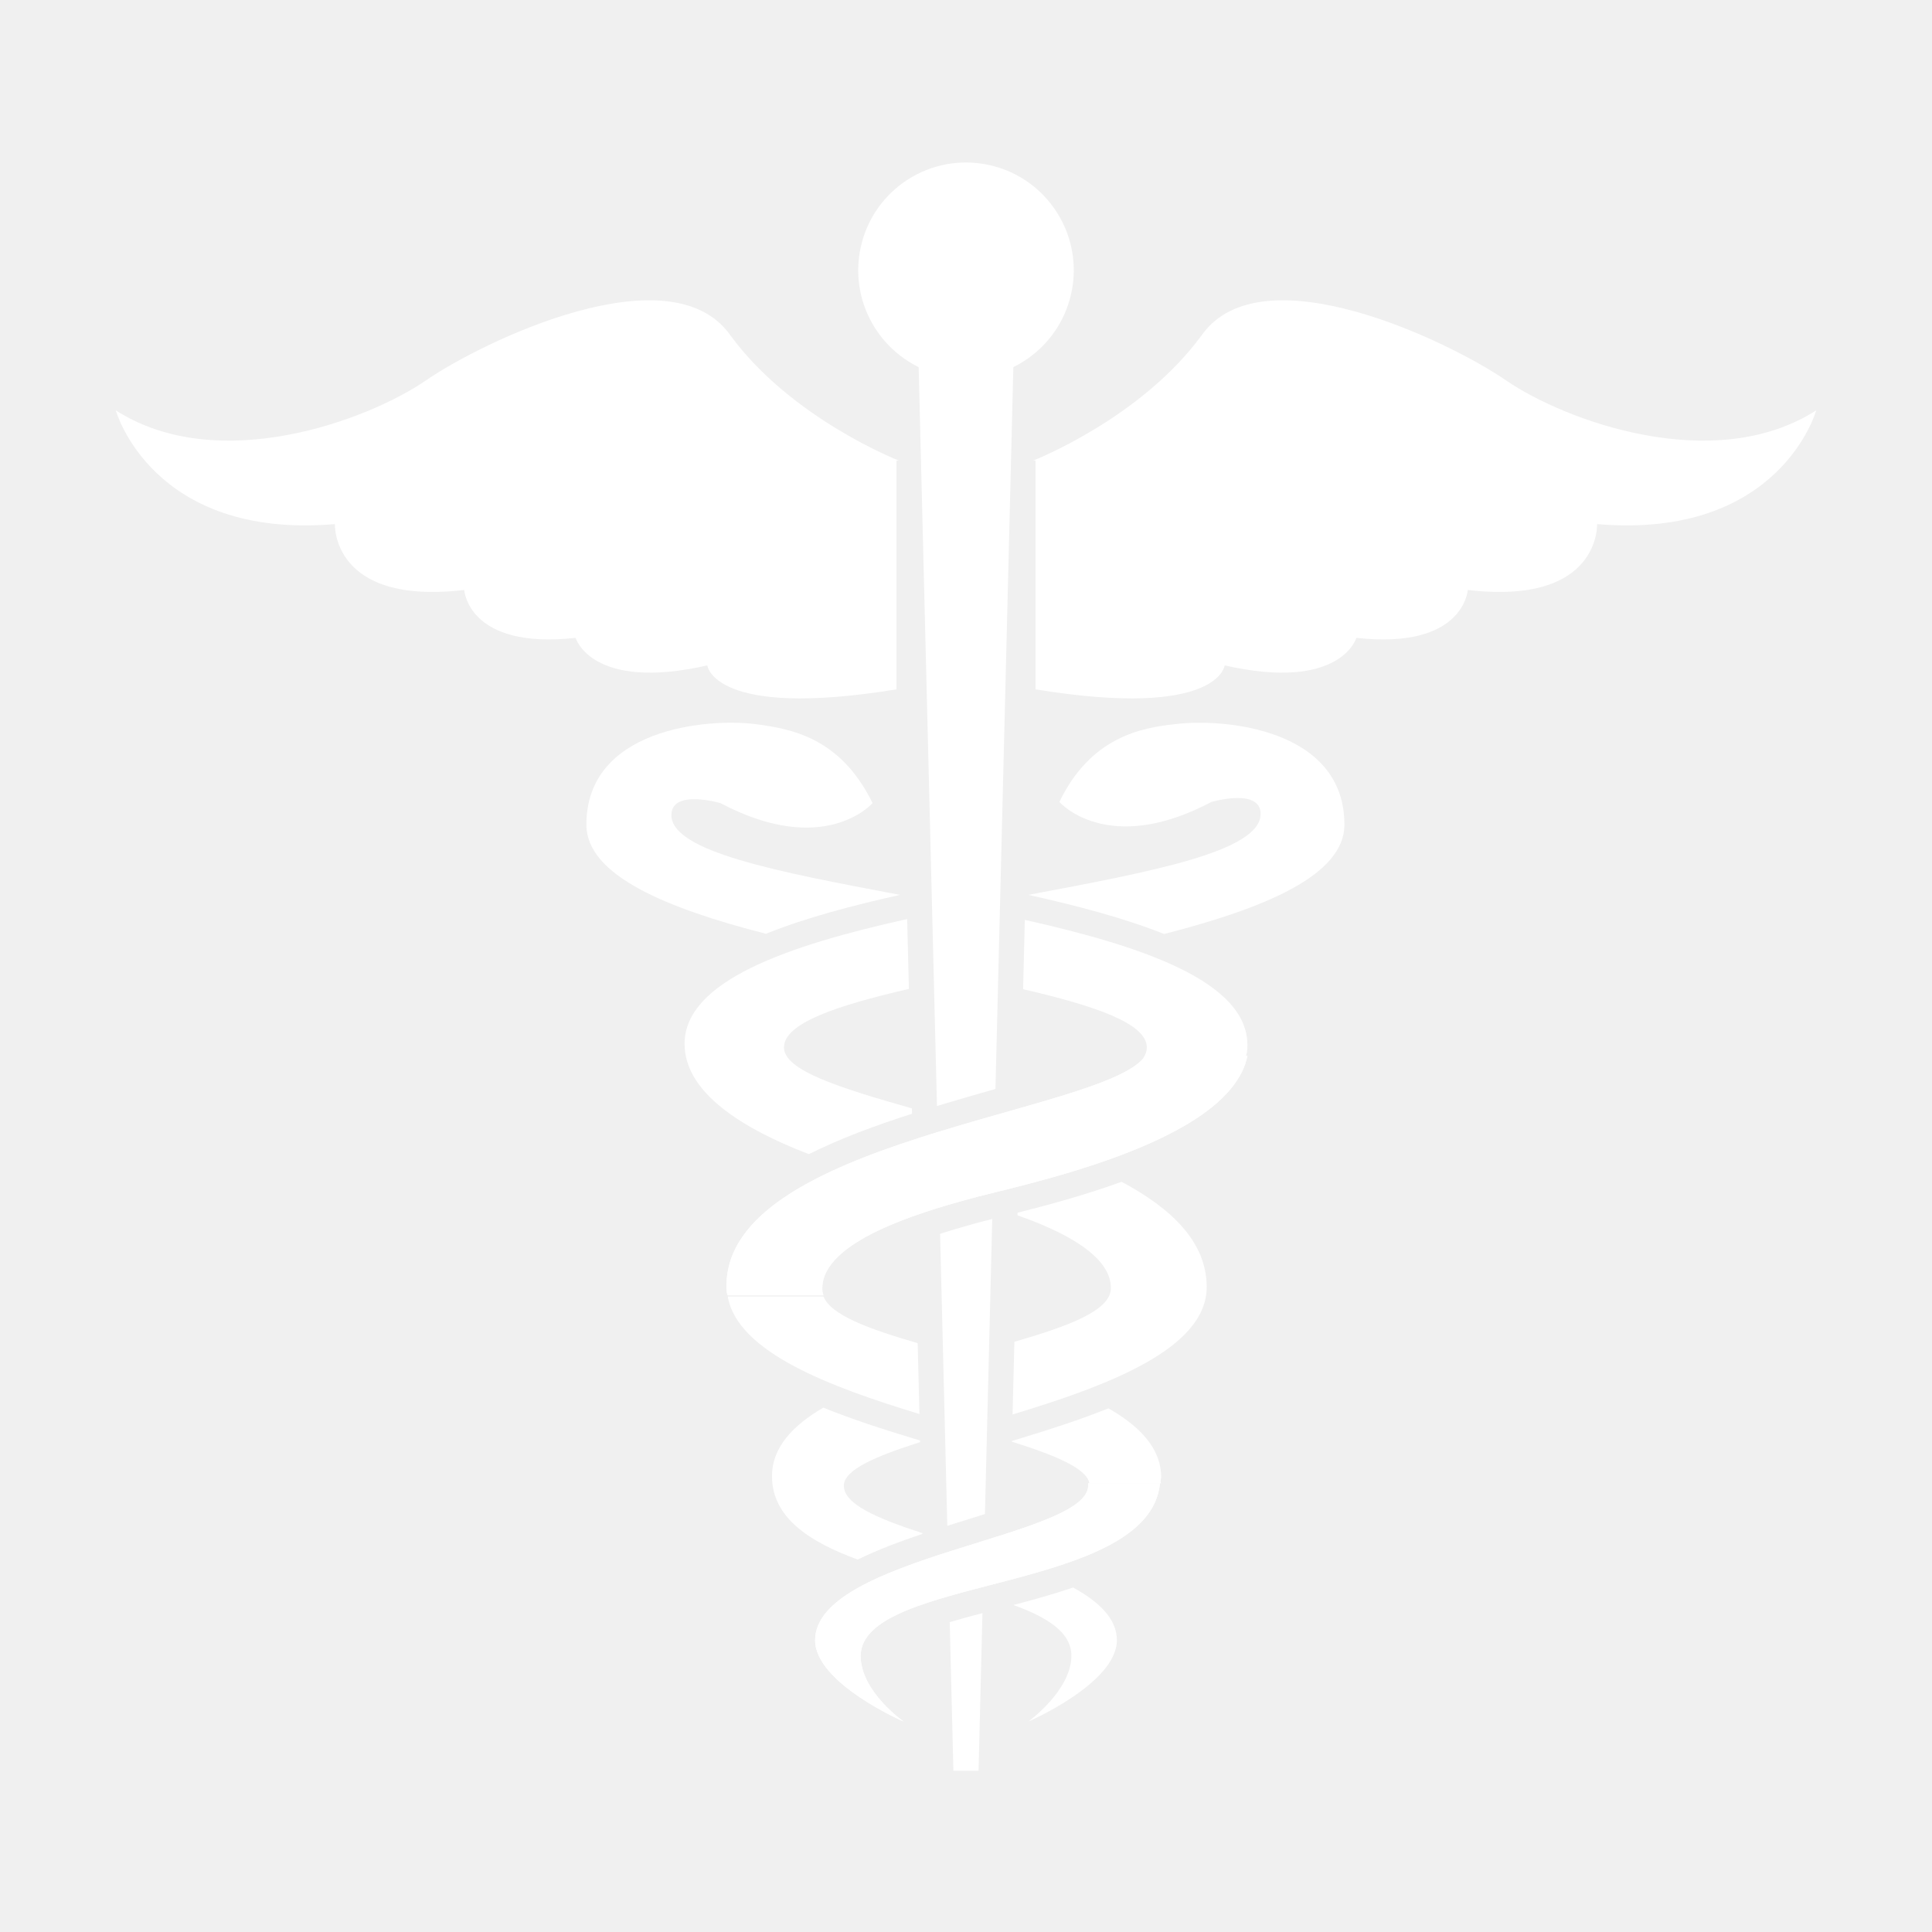
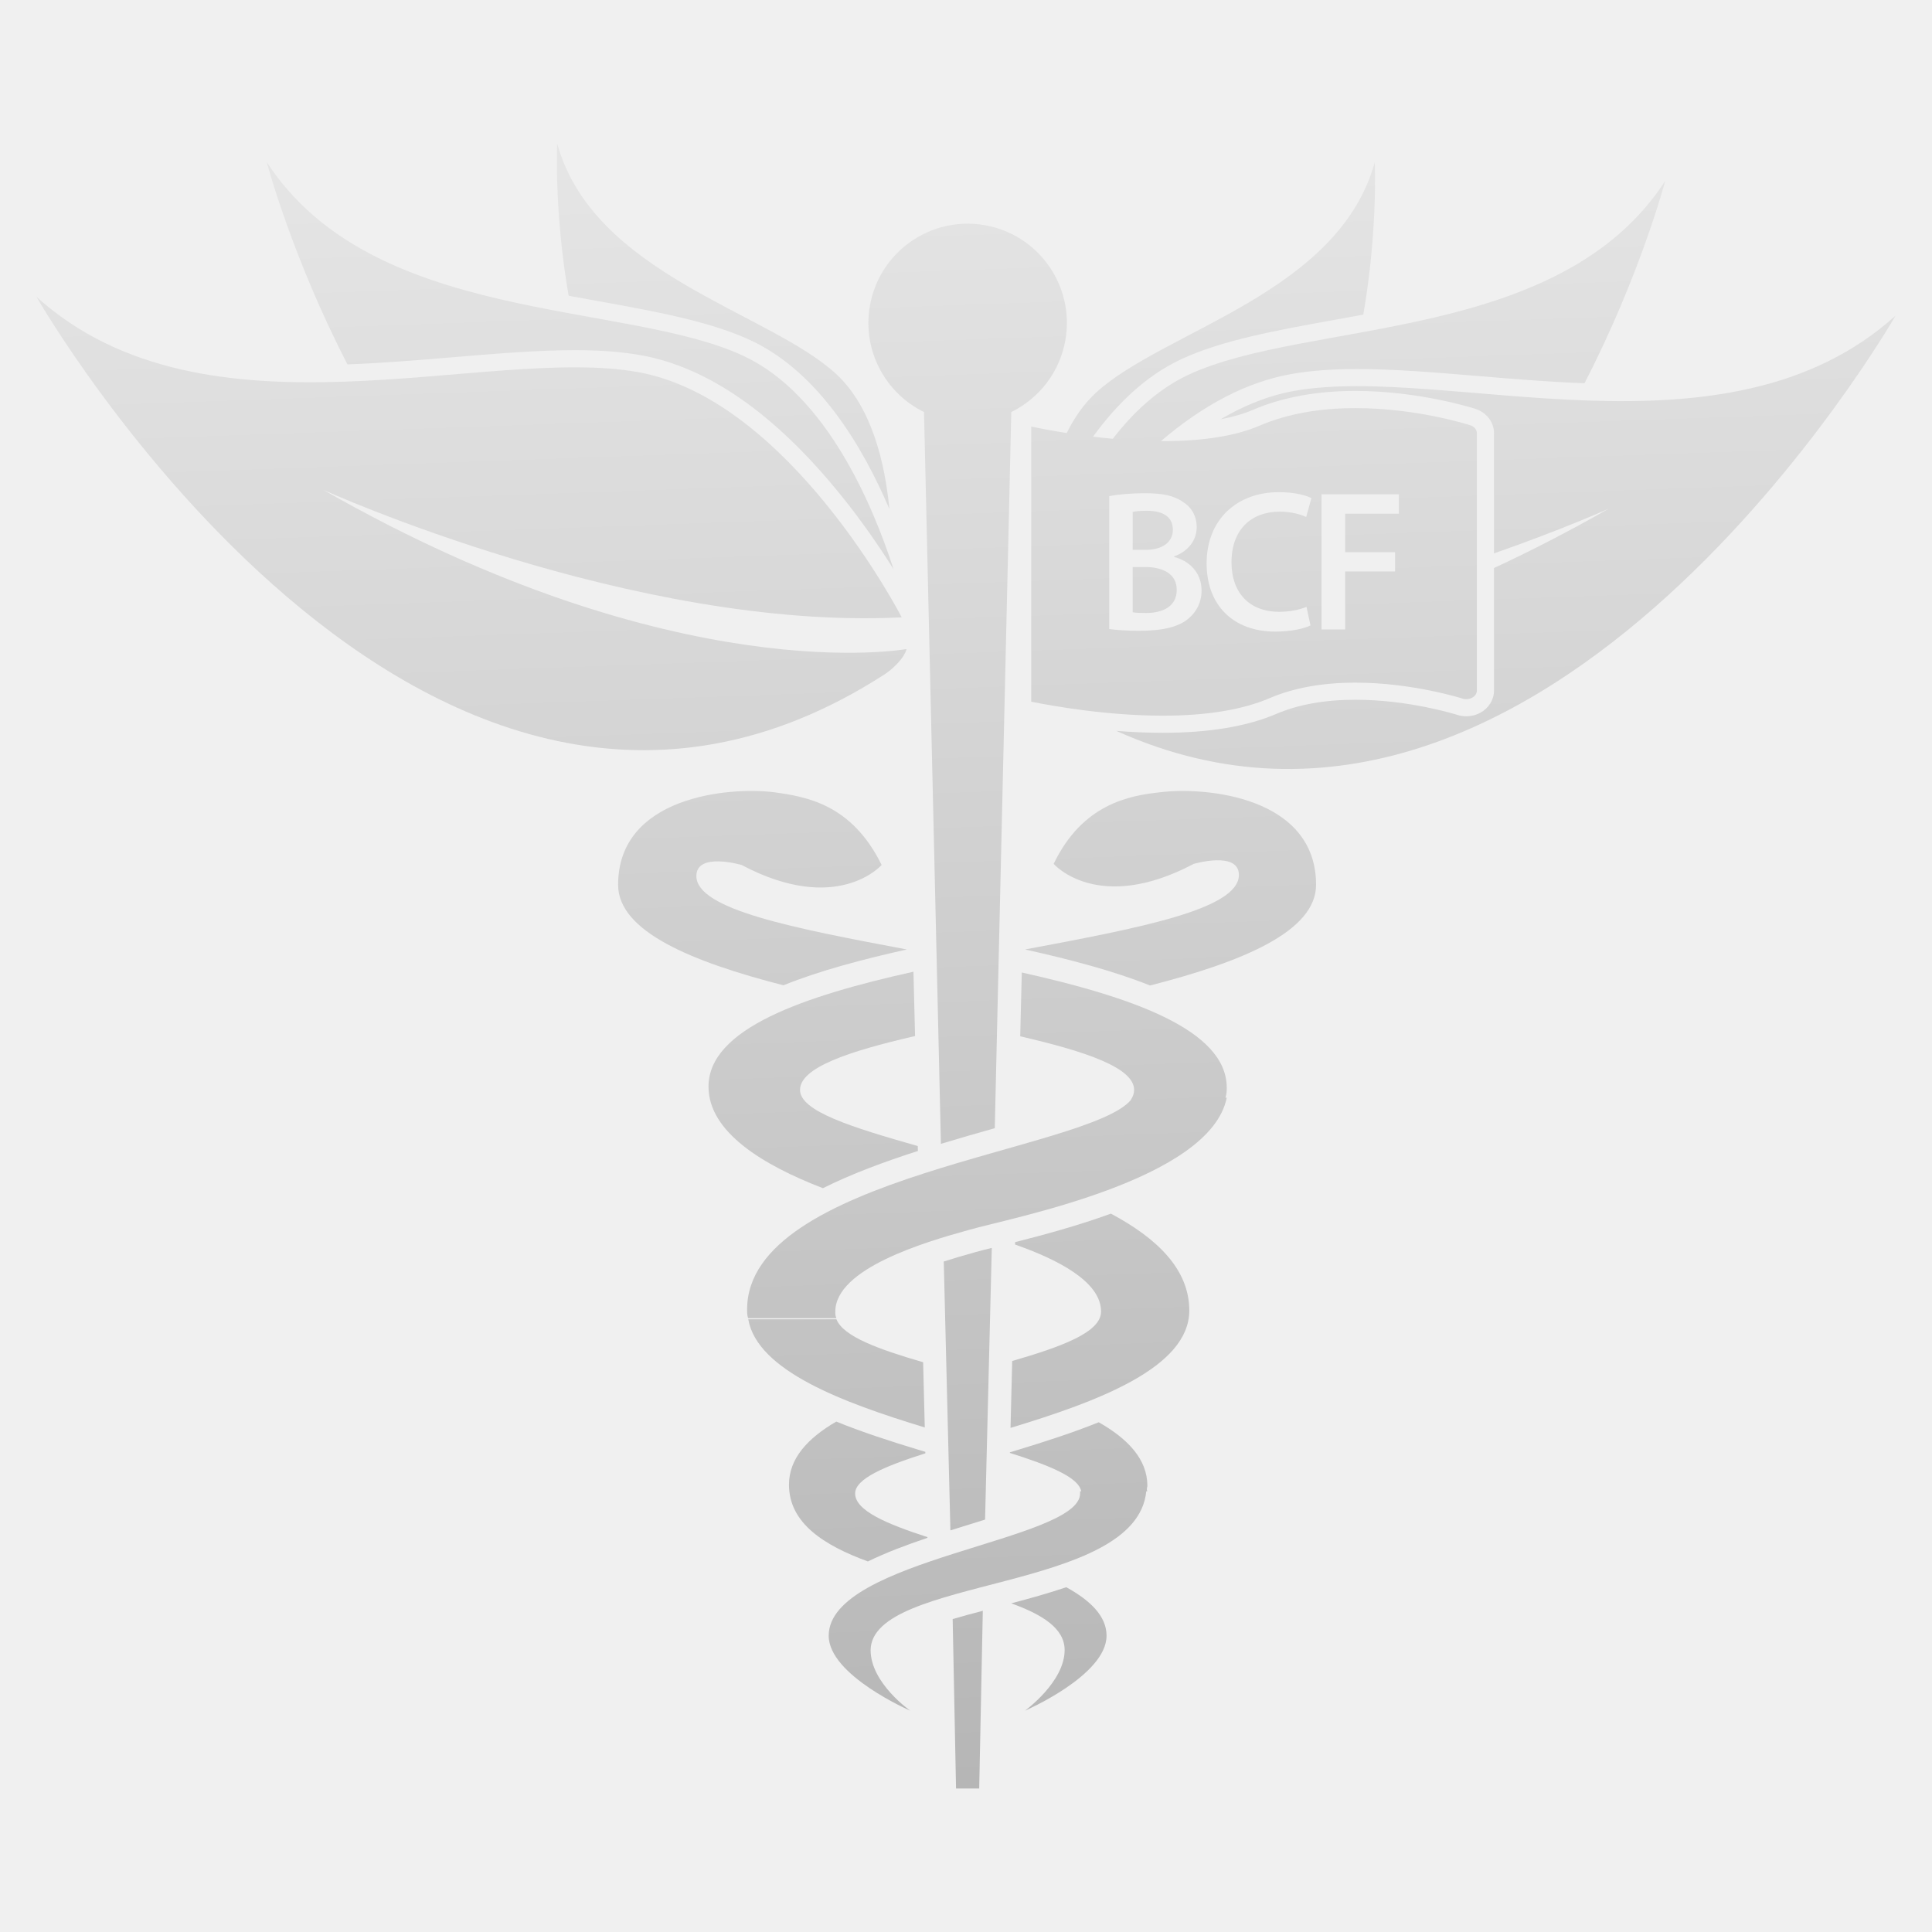
<svg xmlns="http://www.w3.org/2000/svg" version="1.1" id="Layer_1" x="0px" y="0px" viewBox="0 0 768 768" style="enable-background:new 0 0 768 768;" xml:space="preserve">
  <style type="text/css">
- 	.st0{fill:#FFFFFF;}
+ 	.st0{fill:url(#SVGID_1_);}
+ 	.st1{fill:url(#SVGID_2_);}
+ 	.st2{fill:url(#SVGID_3_);}
+ 	.st3{fill:url(#SVGID_4_);}
+ 	.st4{fill:url(#SVGID_5_);}
+ 	.st5{fill:url(#SVGID_6_);}
+ 	.st6{fill:url(#SVGID_7_);}
+ 	.st7{fill:url(#SVGID_8_);}
+ 	.st8{fill:url(#SVGID_9_);}
+ 	.st9{fill:url(#SVGID_10_);}
+ 	.st10{fill:url(#SVGID_11_);}
+ 	.st11{fill:url(#SVGID_12_);}
+ 	.st12{fill:url(#SVGID_13_);}
+ 	.st13{fill:url(#SVGID_14_);}
+ 	.st14{fill:url(#SVGID_15_);}
+ 	.st15{fill:url(#SVGID_16_);}
+ 	.st16{fill:url(#SVGID_17_);}
+ 	.st17{fill:url(#SVGID_18_);}
+ 	.st18{fill:url(#SVGID_19_);}
</style>
-   <path class="st0" d="M357.34,183.11c0,0-42.84-16.66-67.12-49.98c-23.8-33.32-98.06,2.38-120.91,18.09s-82.35,38.08-123.29,11.9  c0,0,14.28,51.41,87.11,45.22c0,0-1.43,32.37,51.41,26.18c0,0,1.43,23.8,44.27,19.04c0,0,6.19,21.42,52.36,10.95  c0,0,2.38,21.42,75.21,9.52v-90.92C356.39,183.11,357.34,183.11,357.34,183.11z" />
-   <path class="st0" d="M410.66,183.11c0,0,42.84-16.66,67.12-49.98c23.8-33.32,98.06,2.38,120.91,18.09s82.35,38.08,123.29,11.9  c0,0-14.28,51.41-87.11,45.22c0,0,1.43,32.37-51.41,26.18c0,0-1.43,23.8-44.27,19.04c0,0-6.19,21.42-52.36,10.95  c0,0-2.38,21.42-75.21,9.52v-90.92C411.61,183.11,410.66,183.11,410.66,183.11z" />
-   <ellipse transform="matrix(0.1666 -0.986 0.986 0.1666 214.1065 468.1633)" class="st0" cx="384" cy="107.42" rx="42.84" ry="42.84" />
-   <path class="st0" d="M461.12,589.64h-28.56c0,0.48,0,0.48,0,0.95c0,20.47-108.54,28.09-108.54,61.41  c0,17.14,35.23,32.37,35.23,32.37s-17.14-11.9-17.14-26.18C342.58,626.3,456.83,633.44,461.12,589.64z" />
-   <path class="st0" d="M454.93,420.18c-16.66,22.37-166.13,32.85-166.13,90.92c0,1.43,0,2.86,0.48,3.81h38.08  c-0.48-0.95-0.48-1.9-0.48-2.86c0-18.57,38.56-29.99,57.6-35.23c18.09-5.24,104.25-21.42,111.39-57.12L454.93,420.18L454.93,420.18z  " />
-   <path class="st0" d="M467.3,287.84c-13.8,1.43-33.8,5.24-46.17,30.94c0,0,19.04,21.9,60.46,0c0,0,19.52-5.71,19.52,4.76  c0,14.91-43.35,22.98-92.32,32.19l0.78,0.17c18.55,4.14,37.26,9.01,53.19,15.38c39.71-10.18,71.67-23.27,71.67-43.46  C534.42,289.74,486.82,285.46,467.3,287.84z" />
-   <path class="st0" d="M407.38,365.67l-0.68,27.55c28.62,6.61,49.18,13.61,49.18,23.15c0,1.43-0.48,2.86-1.43,4.28h40.46  c0.95-1.9,0.95-3.81,0.95-5.24C495.87,390.41,454.76,376.25,407.38,365.67z" />
-   <path class="st0" d="M364.79,533.93c-19.23-5.59-34.49-11.11-37.43-18.55h-38.08c3.91,22.23,40.78,35.93,76.21,46.71L364.79,533.93z  " />
-   <path class="st0" d="M395.71,432.88l7.33-295.94h-38.08l7.5,302.7C380.31,437.26,388.14,435.03,395.71,432.88z" />
-   <path class="st0" d="M357.75,355.73c-48.37-9.13-90.86-17.16-90.86-31.72c0-10.47,19.52-4.76,19.52-4.76c41.41,21.9,60.46,0,60.46,0  c-12.85-26.18-32.37-29.51-46.65-31.42c-19.52-2.38-67.12,1.9-67.12,39.99c0,20.14,31.79,33.22,71.36,43.38  C320.36,364.78,339.12,359.89,357.75,355.73z" />
-   <path class="st0" d="M321.53,458.79c12.45-6.22,26.59-11.44,41-16.06l-0.05-2.13c-28.44-8.09-50.84-15.02-50.84-24.23  c0-9.6,20.79-16.62,49.66-23.26l-0.69-27.77c-47.38,10.52-88.48,24.59-88.48,49.6C272.13,434.61,295.71,448.85,321.53,458.79z" />
-   <path class="st0" d="M454.93,420.18c-16.66,22.37-166.13,32.85-166.13,90.92c0,1.43,0,2.86,0.48,3.81h38.08  c-0.48-0.95-0.48-1.9-0.48-2.86c0-18.57,38.56-29.99,57.6-35.23c18.09-5.24,104.25-21.42,111.39-57.12L454.93,420.18L454.93,420.18z  " />
  <g>
-     <path class="st0" d="M377.53,644.82l1.46,59.08h10l1.55-62.66C386.03,642.42,381.65,643.6,377.53,644.82z" />
-     <path class="st0" d="M385.14,603.86c2.01-0.62,4.16-1.29,6.39-2l2.9-117.29c-2.97,0.74-5.49,1.38-7.18,1.86l-0.13,0.04   c-4.94,1.36-9.4,2.69-13.42,3.98l2.87,116.08C379.44,605.63,382.3,604.74,385.14,603.86z" />
+     <linearGradient id="SVGID_1_" gradientUnits="userSpaceOnUse" x1="453.887" y1="42.551" x2="478.938" y2="747.555">
+       <stop offset="0" style="stop-color:#E6E6E6" />
+       <stop offset="1" style="stop-color:#B3B3B3" />
+     </linearGradient>
+     <path class="st0" d="M461.35,314.92c-12.71,1.32-31.12,4.82-42.51,28.49c0,0,17.53,20.16,55.67,0c0,0,17.97-5.26,17.97,4.38   c0,13.73-39.92,21.16-85.01,29.64l0.72,0.16c17.08,3.81,34.31,8.3,48.98,14.16c36.56-9.37,65.99-21.43,65.99-40.02   C523.15,316.67,479.32,312.72,461.35,314.92z" />
+     <linearGradient id="SVGID_2_" gradientUnits="userSpaceOnUse" x1="309.527" y1="47.681" x2="334.578" y2="752.685">
+       <stop offset="0" style="stop-color:#E6E6E6" />
+       <stop offset="1" style="stop-color:#B3B3B3" />
+     </linearGradient>
+     <path class="st1" d="M364.88,457.53l-0.05-1.96c-26.19-7.45-46.81-13.83-46.81-22.31c0-8.84,19.14-15.3,45.73-21.42l-0.64-25.57   c-43.63,9.69-81.47,22.64-81.47,45.67c0,18.11,21.71,31.22,45.49,40.38C338.59,466.59,351.61,461.79,364.88,457.53z" />
+     <linearGradient id="SVGID_3_" gradientUnits="userSpaceOnUse" x1="381.688" y1="45.117" x2="406.739" y2="750.121">
+       <stop offset="0" style="stop-color:#E6E6E6" />
+       <stop offset="1" style="stop-color:#B3B3B3" />
+     </linearGradient>
+     <path class="st2" d="M367.31,163.8l6.72,290.89c7.23-2.19,14.44-4.24,21.41-6.22l6.56-284.68c11.01-5.4,19.35-15.83,21.55-28.85   c3.63-21.48-10.84-41.84-32.32-45.47c-21.48-3.63-41.84,10.84-45.47,32.32C342.77,139.44,352.01,156.32,367.31,163.8z" />
+     <linearGradient id="SVGID_4_" gradientUnits="userSpaceOnUse" x1="362.972" y1="45.782" x2="388.023" y2="750.786">
+       <stop offset="0" style="stop-color:#E6E6E6" />
+       <stop offset="1" style="stop-color:#B3B3B3" />
+     </linearGradient>
+     <path class="st3" d="M380.04,710.97h9.21l1.43-70.66c-4.15,1.09-8.19,2.17-11.98,3.3L380.04,710.97z" />
+     <linearGradient id="SVGID_5_" gradientUnits="userSpaceOnUse" x1="368.029" y1="45.602" x2="393.079" y2="750.606">
+       <stop offset="0" style="stop-color:#E6E6E6" />
+       <stop offset="1" style="stop-color:#B3B3B3" />
+     </linearGradient>
+     <path class="st4" d="M391.58,604.06l2.67-108c-2.73,0.68-5.06,1.27-6.61,1.71l-0.12,0.04c-4.55,1.25-8.66,2.48-12.36,3.66   l2.64,106.88c2.64-0.83,5.28-1.65,7.89-2.46C387.55,605.33,389.53,604.71,391.58,604.06z" />
+     <linearGradient id="SVGID_6_" gradientUnits="userSpaceOnUse" x1="399.641" y1="44.479" x2="424.692" y2="749.483">
+       <stop offset="0" style="stop-color:#E6E6E6" />
+       <stop offset="1" style="stop-color:#B3B3B3" />
+     </linearGradient>
+     <path class="st5" d="M423.86,630.94c-7.08,2.41-14.52,4.47-21.88,6.41c12.51,4.51,21.23,10.04,21.23,18.57   c0,12.71-15.78,24.11-15.78,24.11s32.44-14.02,32.44-29.81C439.88,642.45,433.45,636.23,423.86,630.94z" />
+     <linearGradient id="SVGID_7_" gradientUnits="userSpaceOnUse" x1="321.669" y1="47.25" x2="346.719" y2="752.254">
+       <stop offset="0" style="stop-color:#E6E6E6" />
+       <stop offset="1" style="stop-color:#B3B3B3" />
+     </linearGradient>
+     <path class="st6" d="M368.68,611.32l-0.01-0.29c-16.2-5.28-28.74-10.52-28.74-17.35c0-5.83,11.59-10.77,27.92-15.97l-0.02-0.58   l-2.92-0.88c-10.93-3.32-22.13-6.94-32.48-11.15c-11.3,6.57-18.8,14.63-18.8,25.08c0,15.17,13.69,24.05,31.38,30.52   C352.15,617.2,360.27,614.15,368.68,611.32z" />
+     <linearGradient id="SVGID_8_" gradientUnits="userSpaceOnUse" x1="376.99" y1="45.284" x2="402.041" y2="750.288">
+       <stop offset="0" style="stop-color:#E6E6E6" />
+       <stop offset="1" style="stop-color:#B3B3B3" />
+     </linearGradient>
+     <path class="st7" d="M487.65,432.38c0.01-23.02-37.84-36.06-81.47-45.8l-0.63,25.37c26.35,6.09,45.28,12.53,45.28,21.32   c0,1.32-0.44,2.63-1.32,3.94h0.08c-16.93,20.3-152.6,30.19-152.6,83.28c0,1.32,0,2.63,0.44,3.51h35.06   c-0.44-0.87-0.44-1.75-0.44-2.63c0-17.1,35.51-27.61,53.04-32.44c16.66-4.82,95.99-19.72,102.56-52.59l-0.52,0.01   C487.64,434.88,487.65,433.48,487.65,432.38z" />
+     <linearGradient id="SVGID_9_" gradientUnits="userSpaceOnUse" x1="314.946" y1="47.489" x2="339.997" y2="752.492">
+       <stop offset="0" style="stop-color:#E6E6E6" />
+       <stop offset="1" style="stop-color:#B3B3B3" />
+     </linearGradient>
+     <path class="st8" d="M366.96,541.51c-17.71-5.15-31.76-10.23-34.46-17.08h-35.06c3.6,20.47,37.55,33.08,70.17,43.01L366.96,541.51z   " />
+     <linearGradient id="SVGID_10_" gradientUnits="userSpaceOnUse" x1="291.848" y1="48.309" x2="316.899" y2="753.313">
+       <stop offset="0" style="stop-color:#E6E6E6" />
+       <stop offset="1" style="stop-color:#B3B3B3" />
+     </linearGradient>
+     <path class="st9" d="M360.48,377.43c-44.54-8.41-83.66-15.8-83.66-29.21c0-9.64,17.97-4.38,17.97-4.38c38.13,20.16,55.67,0,55.67,0   c-11.83-24.11-29.81-27.17-42.95-28.93c-17.97-2.19-61.8,1.75-61.8,36.82c0,18.54,29.27,30.59,65.71,39.94   C326.05,385.76,343.32,381.26,360.48,377.43z" />
+     <linearGradient id="SVGID_11_" gradientUnits="userSpaceOnUse" x1="372.328" y1="45.45" x2="397.379" y2="750.453">
+       <stop offset="0" style="stop-color:#E6E6E6" />
+       <stop offset="1" style="stop-color:#B3B3B3" />
+     </linearGradient>
+     <path class="st10" d="M436.76,565.37c-10.31,4.15-21.46,7.74-32.4,11.06l-2.91,0.88l-0.01,0.25c15.88,5.01,27.4,9.76,28.35,15.25   h-0.43c0,0.44,0,0.44,0,0.87c0,18.85-99.94,25.86-99.94,56.54c0,15.78,32.44,29.81,32.44,29.81s-15.78-10.96-15.78-24.11   c0.43-29.36,105.6-22.79,109.58-63.1h0.44c-0.44-0.87,0-1.75,0-2.19C456.09,580.07,448.36,571.96,436.76,565.37z" />
+     <linearGradient id="SVGID_12_" gradientUnits="userSpaceOnUse" x1="419.446" y1="43.775" x2="444.497" y2="748.779">
+       <stop offset="0" style="stop-color:#E6E6E6" />
+       <stop offset="1" style="stop-color:#B3B3B3" />
+     </linearGradient>
+     <path class="st11" d="M441.6,482.44c-13.47,4.9-27.12,8.55-38.07,11.32l-0.03,0.96c16.55,5.82,34.19,14.6,34.19,26.65   c0,8.19-15.4,13.87-35.33,19.65l-0.66,26.59c34.68-10.51,71.06-23.97,71.06-46.68C472.75,504.5,459.89,492.2,441.6,482.44z" />
+     <linearGradient id="SVGID_13_" gradientUnits="userSpaceOnUse" x1="227.267" y1="50.604" x2="252.318" y2="755.608">
+       <stop offset="0" style="stop-color:#E6E6E6" />
+       <stop offset="1" style="stop-color:#B3B3B3" />
+     </linearGradient>
+     <path class="st12" d="M180.52,141.97c17.07-1.43,33.19-2.77,47.93-2.77c10.2,0,18.81,0.65,26.31,2   c26.68,4.78,53.31,23.35,79.16,55.21c8.93,11,16.13,21.64,21.3,29.9c-8.15-25.24-26.61-69.31-59.51-84.76   c-47.16-22.14-147.68-12.33-189.68-77.14c0,0,9.9,37.48,32.09,80.44C152.43,144.32,166.65,143.13,180.52,141.97z" />
+     <linearGradient id="SVGID_14_" gradientUnits="userSpaceOnUse" x1="284.375" y1="48.575" x2="309.426" y2="753.579">
+       <stop offset="0" style="stop-color:#E6E6E6" />
+       <stop offset="1" style="stop-color:#B3B3B3" />
+     </linearGradient>
+     <path class="st13" d="M237.24,119.61c23.19,4.18,45.09,8.13,61.37,15.77c26.71,12.54,44.31,42.06,54.94,66.97   c-1.75-18.19-6.96-40.63-21.24-53.75c-26.93-24.75-96.33-39.33-110.83-91.57c0,0-1.25,27.14,4.56,60.54   C229.81,118.27,233.54,118.94,237.24,119.61z" />
+     <linearGradient id="SVGID_15_" gradientUnits="userSpaceOnUse" x1="182.609" y1="52.191" x2="207.66" y2="757.195">
+       <stop offset="0" style="stop-color:#E6E6E6" />
+       <stop offset="1" style="stop-color:#B3B3B3" />
+     </linearGradient>
+     <path class="st14" d="M351.62,268.08c2.82-1.82,7.76-6.21,8.75-10.08c0,0-91.46,16.91-231.93-63.31c0,0,123.48,56.1,230,50.71   c0,0-44.53-86.69-104.87-97.49C193.22,137.1,81.97,178.87,14.5,118C14.5,118,168.15,386.42,351.62,268.08z" />
+     <linearGradient id="SVGID_16_" gradientUnits="userSpaceOnUse" x1="592.586" y1="37.623" x2="617.637" y2="742.627">
+       <stop offset="0" style="stop-color:#E6E6E6" />
+       <stop offset="1" style="stop-color:#B3B3B3" />
+     </linearGradient>
+     <path class="st15" d="M514.43,155.4c-10.25,1.83-20.03,5.86-29.23,11.27c4.87-0.92,9.17-2.16,12.86-3.75   c11.63-4.99,25.34-7.52,40.75-7.52c25.3,0,46.81,6.85,47.71,7.14c4.41,1.43,7.37,5.3,7.37,9.65v47.79   c27.88-9.73,45.66-17.81,45.66-17.81c-15.87,9.06-31.1,16.87-45.66,23.62v48.71c0,3.62-2.07,6.99-5.41,8.81   c-1.66,0.92-3.62,1.42-5.62,1.42c-1.25,0-2.49-0.19-3.67-0.58c-0.73-0.23-19.14-5.99-40.39-5.99c-12.16,0-22.73,1.89-31.43,5.62   c-11.64,4.99-26.82,7.52-45.13,7.52c-6.32,0-12.55-0.29-18.48-0.76C614.9,367.61,753.5,125.49,753.5,125.49   C686.03,186.36,574.78,144.59,514.43,155.4z" />
+     <linearGradient id="SVGID_17_" gradientUnits="userSpaceOnUse" x1="531.126" y1="39.807" x2="556.177" y2="744.811">
+       <stop offset="0" style="stop-color:#E6E6E6" />
+       <stop offset="1" style="stop-color:#B3B3B3" />
+     </linearGradient>
+     <path class="st16" d="M409.93,169.58v109.36c9.59,1.92,30.55,5.55,52.33,5.55c17.39,0,31.67-2.35,42.44-6.96   c9.55-4.1,21.02-6.17,34.11-6.17c22.6,0,42.3,6.26,42.49,6.32c1.3,0.42,2.77,0.29,3.93-0.35c1.16-0.63,1.85-1.68,1.85-2.82V172.2   c0-1.39-1.05-2.65-2.65-3.16c-0.86-0.28-21.34-6.81-45.62-6.81c-14.49,0-27.29,2.34-38.06,6.96c-9.55,4.1-22.5,6.17-38.49,6.17   c-0.26,0-0.52,0-0.78,0c17.09-14.62,34.41-23.56,51.75-26.66c7.51-1.34,16.11-2,26.31-2c14.75,0,30.87,1.35,47.93,2.77   c13.87,1.16,28.09,2.34,42.39,2.88c22.19-42.96,32.09-80.44,32.09-80.44c-42,64.81-142.52,54.99-189.68,77.14   c-11.75,5.52-21.65,14.7-29.91,25.36c-2.7-0.25-5.33-0.52-7.85-0.83c9.31-12.83,20.83-24.11,34.86-30.7   c16.28-7.64,38.18-11.59,61.37-15.77c3.7-0.67,7.43-1.34,11.19-2.04c5.81-33.4,4.56-60.54,4.56-60.54   c-14.5,52.25-83.89,66.82-110.83,91.57c-4.84,4.45-8.64,9.98-11.62,16.04C417.84,171.17,412.88,170.2,409.93,169.58z    M525.32,196.48h30.77v7.73h-21.37v15.29h19.85v7.67h-19.85v23.06h-9.4V196.48z M508.32,195.64c6.49,0,11.02,1.33,12.98,2.37   l-2.07,7.5c-2.52-1.15-6.12-2.12-10.53-2.12c-11.21,0-19.16,7.03-19.16,20.13c0,12.04,7.01,19.68,19,19.68   c4.02,0,8.19-0.8,10.81-1.99l1.59,7.41c-2.35,1.18-7.47,2.45-13.99,2.45c-16.77,0-27.3-10.54-27.3-27.1   C479.64,206.42,491.84,195.64,508.32,195.64z M470.31,199.55c3.24,2.06,5.39,5.47,5.39,10.02c0,4.98-3.14,9.5-8.97,11.61v0.21   c5.59,1.41,10.91,5.84,10.91,13.34c0,4.75-2.03,8.43-5.06,11.04c-3.81,3.33-10.07,4.98-19.76,4.98c-5.36,0-9.37-0.36-11.88-0.69   v-52.84c3.13-0.64,8.68-1.16,14.08-1.16C462.2,196.06,466.7,197.03,470.31,199.55z" />
+     <linearGradient id="SVGID_18_" gradientUnits="userSpaceOnUse" x1="452.14" y1="42.614" x2="477.191" y2="747.617">
+       <stop offset="0" style="stop-color:#E6E6E6" />
+       <stop offset="1" style="stop-color:#B3B3B3" />
+     </linearGradient>
+     <path class="st17" d="M450.26,218.57h5.23c6.88,0,10.74-3.31,10.74-7.95c0-5.23-3.96-7.58-10.27-7.58c-2.96,0-4.63,0.21-5.7,0.44   V218.57z" />
+     <linearGradient id="SVGID_19_" gradientUnits="userSpaceOnUse" x1="452.046" y1="42.617" x2="477.097" y2="747.621">
+       <stop offset="0" style="stop-color:#E6E6E6" />
+       <stop offset="1" style="stop-color:#B3B3B3" />
+     </linearGradient>
+     <path class="st18" d="M455.28,225.4h-5.02v17.98c1.3,0.24,3,0.29,5.29,0.29c6.42,0,12.22-2.4,12.22-9.21   C467.77,228.05,462.15,225.41,455.28,225.4z" />
  </g>
-   <path class="st0" d="M426.59,631.06c-7.69,2.62-15.77,4.86-23.76,6.96c13.59,4.9,23.06,10.9,23.06,20.17  c0,13.8-17.14,26.18-17.14,26.18s35.23-15.23,35.23-32.37C443.98,643.56,437,636.8,426.59,631.06z" />
-   <path class="st0" d="M340.96,619.95c7.74-3.82,16.56-7.13,25.7-10.2l-0.01-0.31c-17.59-5.73-31.21-11.42-31.21-18.84  c0-6.33,12.59-11.7,30.32-17.34l-0.02-0.63l-3.17-0.96c-11.87-3.61-24.03-7.54-35.27-12.11c-12.27,7.13-20.42,15.89-20.42,27.24  C306.88,603.27,321.75,612.92,340.96,619.95z" />
-   <path class="st0" d="M461.12,589.64h-28.56c0,0.48,0,0.48,0,0.95c0,20.47-108.54,28.09-108.54,61.41  c0,17.14,35.23,32.37,35.23,32.37s-17.14-11.9-17.14-26.18C342.58,626.3,456.83,633.44,461.12,589.64z" />
-   <path class="st0" d="M440.6,559.84c-11.2,4.51-23.31,8.41-35.19,12.01l-3.16,0.96l-0.01,0.27c17.27,5.45,29.79,10.61,30.79,16.58  h28.56c-0.48-0.95,0-1.9,0-2.38C461.59,575.81,453.19,567,440.6,559.84z" />
-   <path class="st0" d="M445.85,469.78c-14.63,5.32-29.45,9.29-41.35,12.29l-0.03,1.04c17.97,6.32,37.13,15.86,37.13,28.94  c0,8.89-16.72,15.06-38.37,21.34l-0.72,28.88c37.66-11.41,77.17-26.03,77.17-50.7C479.68,493.74,465.72,480.38,445.85,469.78z" />
</svg>
